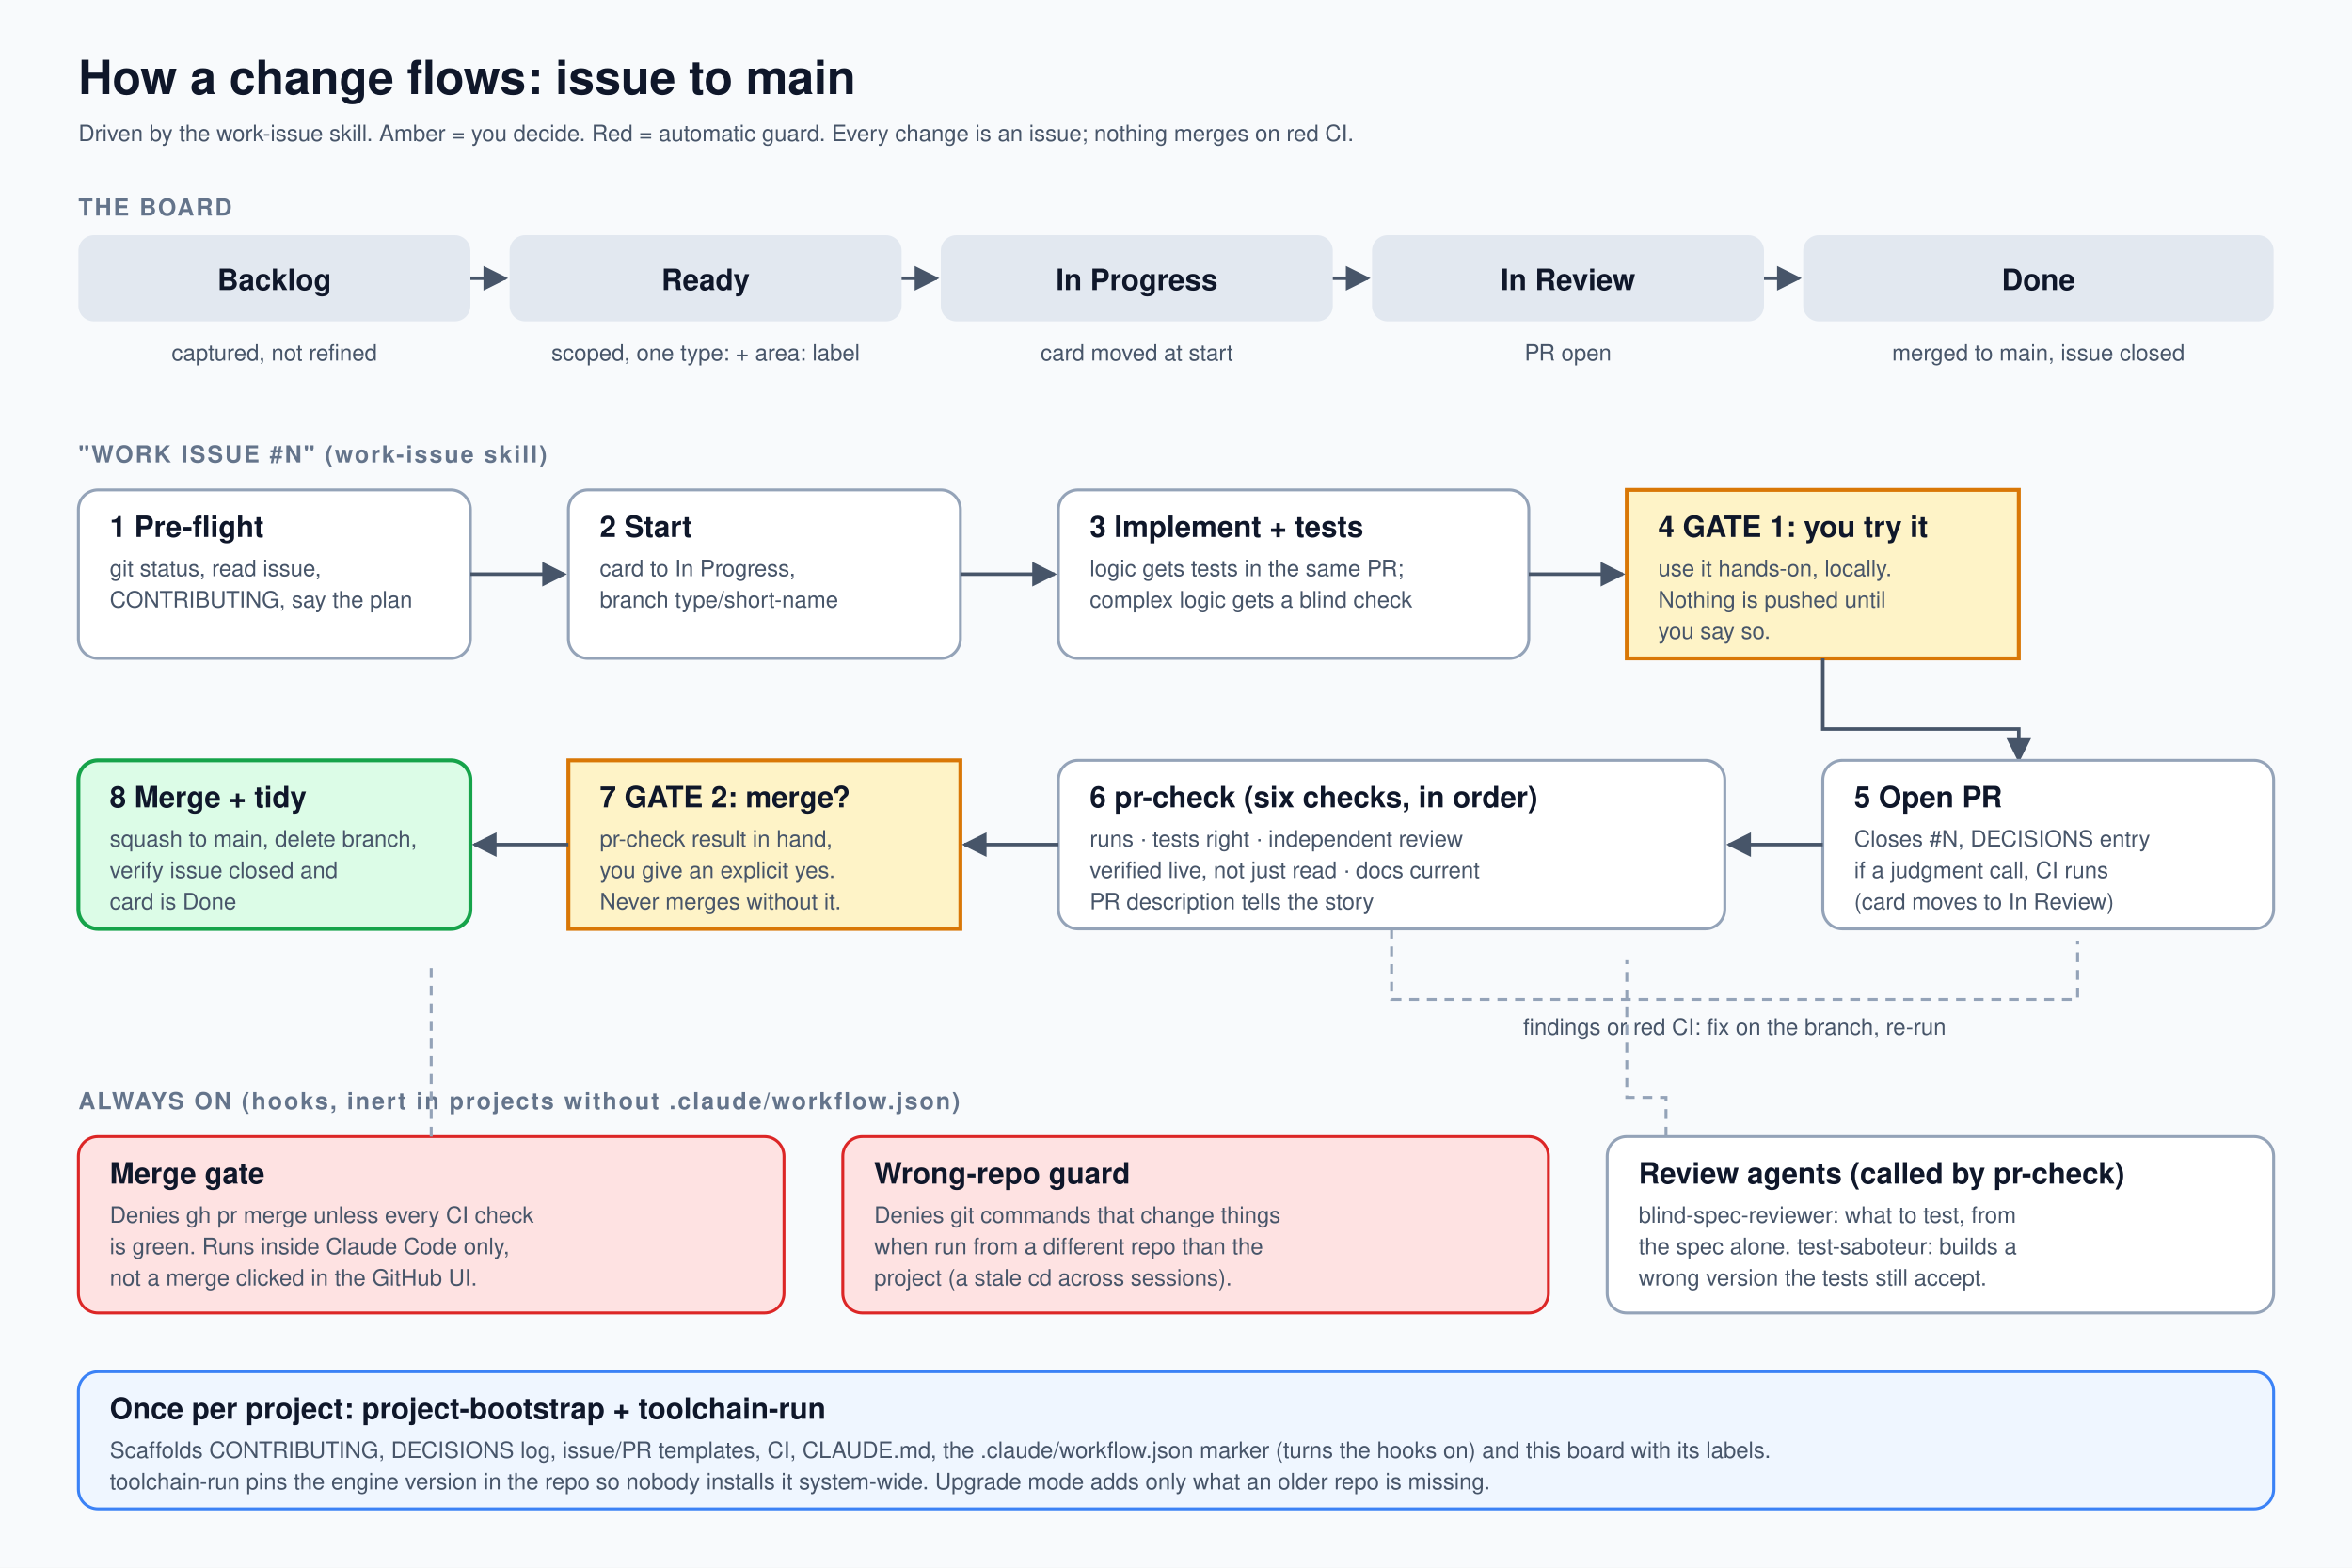
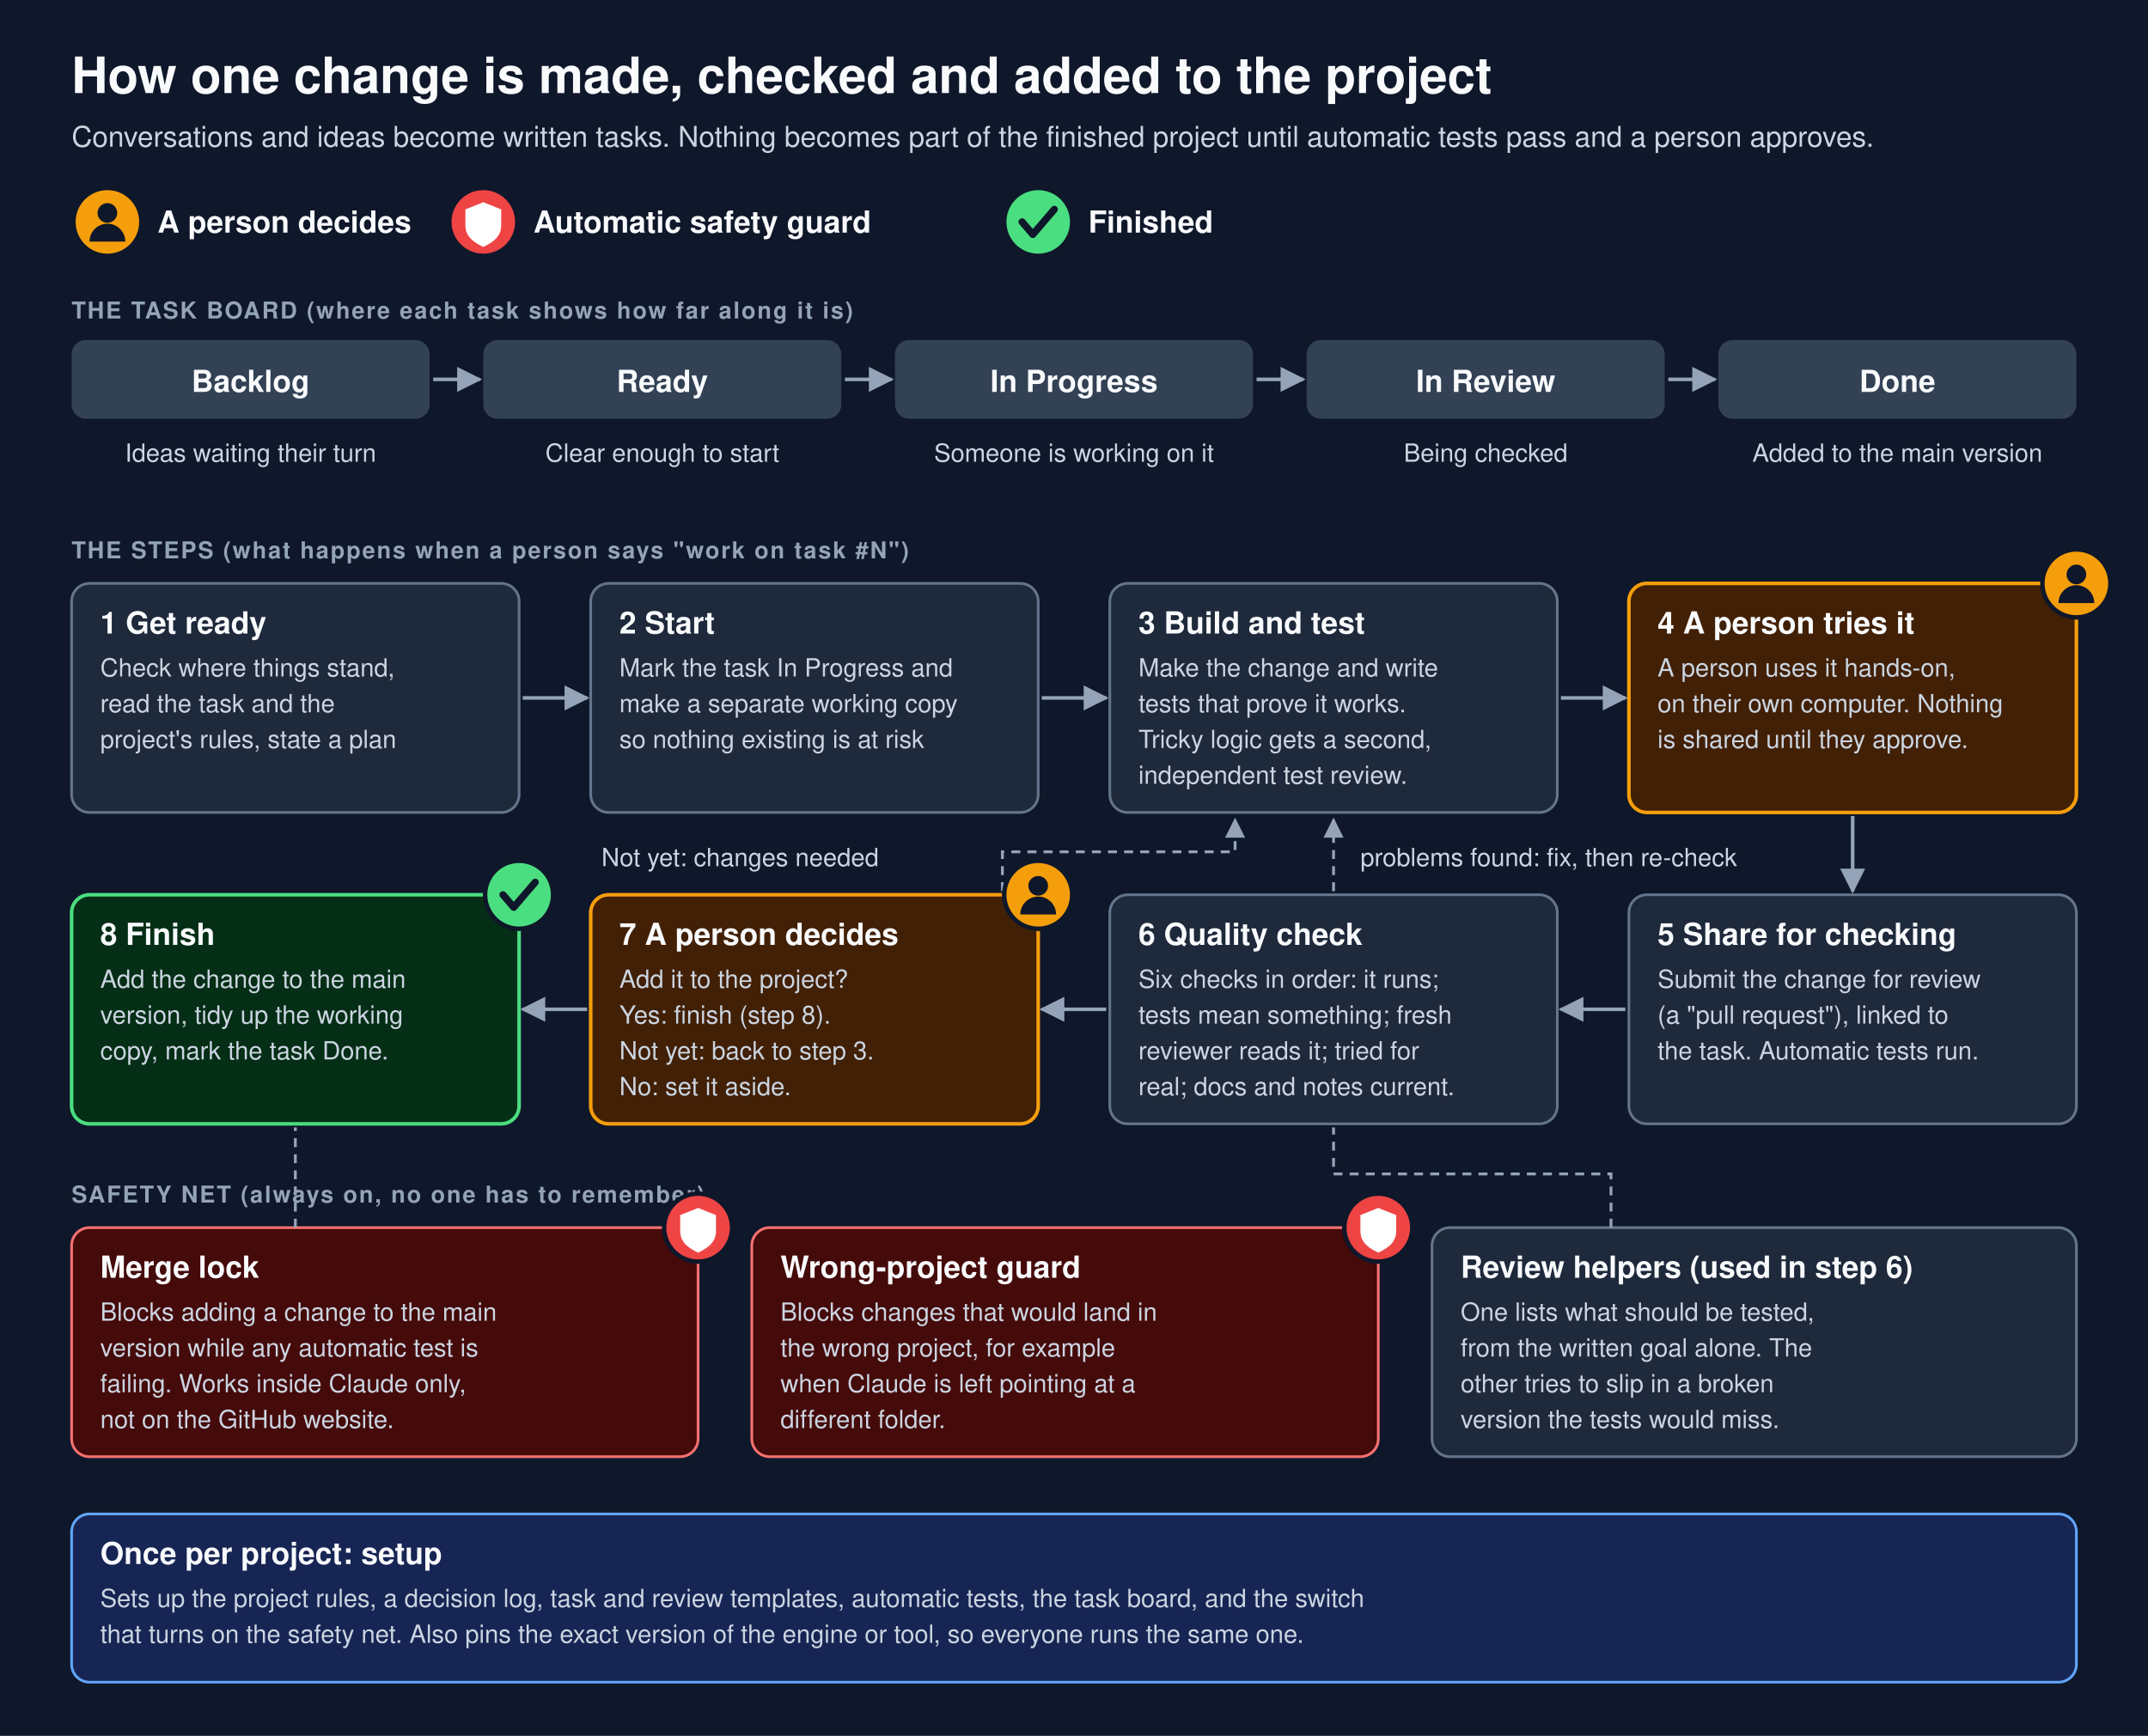
- <svg xmlns="http://www.w3.org/2000/svg" viewBox="0 0 1200 800" font-family="Segoe UI, Helvetica, Arial, sans-serif">
+ <svg xmlns="http://www.w3.org/2000/svg" viewBox="0 0 1200 970" font-family="Segoe UI, Helvetica, Arial, sans-serif">
  <defs>
    <marker id="a" viewBox="0 0 10 10" refX="9" refY="5" markerWidth="7" markerHeight="7" orient="auto-start-reverse">
-       <path d="M0 0L10 5L0 10z" fill="#475569" />
+       <path d="M0 0L10 5L0 10z" fill="#94a3b8" />
    </marker>
+     <g id="person">
+       <circle r="19" fill="#f59e0b" stroke="#0f172a" stroke-width="2.5" />
+       <circle cx="0" cy="-5" r="5.5" fill="#0f172a" />
+       <path d="M-10 11a10 10 0 0 1 20 0z" fill="#0f172a" />
+     </g>
+     <g id="shield">
+       <circle r="19" fill="#ef4444" stroke="#0f172a" stroke-width="2.5" />
+       <path d="M0-11L10-7V2C10 9 4 12 0 14C-4 12-10 9-10 2V-7Z" fill="#fff" />
+     </g>
+     <g id="check">
+       <circle r="19" fill="#4ade80" stroke="#0f172a" stroke-width="2.5" />
+       <path d="M-9 0L-3 7L9-7" fill="none" stroke="#0f172a" stroke-width="4" stroke-linecap="round" stroke-linejoin="round" />
+     </g>
    <style>
-       .bg{fill:#f8fafc}
-       .t{font-size:13px;fill:#0f172a}
-       .s{font-size:11.5px;fill:#475569}
-       .h{font-size:15px;font-weight:700;fill:#0f172a}
-       .title{font-size:24px;font-weight:700;fill:#0f172a}
-       .lane{font-size:12px;font-weight:700;letter-spacing:.08em;fill:#64748b}
-       .col{fill:#e2e8f0}
-       .step{fill:#fff;stroke:#94a3b8;stroke-width:1.5}
-       .gate{fill:#fef3c7;stroke:#d97706;stroke-width:2}
-       .guard{fill:#fee2e2;stroke:#dc2626;stroke-width:1.5}
-       .done{fill:#dcfce7;stroke:#16a34a;stroke-width:2}
-       .ln{stroke:#475569;stroke-width:1.8;fill:none;marker-end:url(#a)}
-       .dash{stroke:#94a3b8;stroke-width:1.5;fill:none;stroke-dasharray:5 4}
+       .bg{fill:#0f172a}
+       .t{font-size:14px;fill:#f1f5f9}
+       .s{font-size:14px;fill:#cbd5e1}
+       .h{font-size:17px;font-weight:700;fill:#f8fafc}
+       .sub{font-size:16px;fill:#cbd5e1}
+       .title{font-size:28px;font-weight:700;fill:#f8fafc}
+       .lane{font-size:13px;font-weight:700;letter-spacing:.07em;fill:#94a3b8}
+       .leg{font-size:17px;font-weight:700;fill:#f8fafc}
+       .col{fill:#334155}
+       .step{fill:#1e293b;stroke:#64748b;stroke-width:1.5}
+       .gate{fill:#422006;stroke:#f59e0b;stroke-width:2}
+       .guard{fill:#450a0a;stroke:#f87171;stroke-width:1.5}
+       .done{fill:#052e16;stroke:#4ade80;stroke-width:2}
+       .ln{stroke:#94a3b8;stroke-width:2;fill:none;marker-end:url(#a)}
+       .dash{stroke:#94a3b8;stroke-width:1.6;fill:none;stroke-dasharray:5 4}
    </style>
  </defs>
-   <rect class="bg" width="1200" height="800" />
-   <text class="title" x="40" y="48">How a change flows: issue to main</text>
-   <text class="s" x="40" y="72">Driven by the work-issue skill. Amber = you decide. Red = automatic guard. Every change is an issue; nothing merges on red CI.</text>
-   <text class="lane" x="40" y="110">THE BOARD</text>
+   <rect class="bg" width="1200" height="970" />
+   <text class="title" x="40" y="52">How one change is made, checked and added to the project</text>
+   <text class="sub" x="40" y="82">Conversations and ideas become written tasks. Nothing becomes part of the finished project until automatic tests pass and a person approves.</text>
+   <use href="#person" x="60" y="124" />
+   <text class="leg" x="88" y="130">A person decides</text>
+   <use href="#shield" x="270" y="124" />
+   <text class="leg" x="298" y="130">Automatic safety guard</text>
+   <use href="#check" x="580" y="124" />
+   <text class="leg" x="608" y="130">Finished</text>
+   <text class="lane" x="40" y="178">THE TASK BOARD  (where each task shows how far along it is)</text>
  <g>
-     <rect class="col" x="40" y="120" width="200" height="44" rx="8" />
-     <text class="h" x="140" y="148" text-anchor="middle">Backlog</text>
-     <rect class="col" x="260" y="120" width="200" height="44" rx="8" />
-     <text class="h" x="360" y="148" text-anchor="middle">Ready</text>
-     <rect class="col" x="480" y="120" width="200" height="44" rx="8" />
-     <text class="h" x="580" y="148" text-anchor="middle">In Progress</text>
-     <rect class="col" x="700" y="120" width="200" height="44" rx="8" />
-     <text class="h" x="800" y="148" text-anchor="middle">In Review</text>
-     <rect class="col" x="920" y="120" width="240" height="44" rx="8" />
-     <text class="h" x="1040" y="148" text-anchor="middle">Done</text>
-     <path class="ln" d="M240 142H258" />
-     <path class="ln" d="M460 142H478" />
-     <path class="ln" d="M680 142H698" />
-     <path class="ln" d="M900 142H918" />
+     <rect class="col" x="40" y="190" width="200" height="44" rx="8" />
+     <text class="h" x="140" y="219" text-anchor="middle">Backlog</text>
+     <rect class="col" x="270" y="190" width="200" height="44" rx="8" />
+     <text class="h" x="370" y="219" text-anchor="middle">Ready</text>
+     <rect class="col" x="500" y="190" width="200" height="44" rx="8" />
+     <text class="h" x="600" y="219" text-anchor="middle">In Progress</text>
+     <rect class="col" x="730" y="190" width="200" height="44" rx="8" />
+     <text class="h" x="830" y="219" text-anchor="middle">In Review</text>
+     <rect class="col" x="960" y="190" width="200" height="44" rx="8" />
+     <text class="h" x="1060" y="219" text-anchor="middle">Done</text>
+     <path class="ln" d="M242 212H268" />
+     <path class="ln" d="M472 212H498" />
+     <path class="ln" d="M702 212H728" />
+     <path class="ln" d="M932 212H958" />
  </g>
-   <text class="s" x="140" y="184" text-anchor="middle">captured, not refined</text>
-   <text class="s" x="360" y="184" text-anchor="middle">scoped, one type: + area: label</text>
-   <text class="s" x="580" y="184" text-anchor="middle">card moved at start</text>
-   <text class="s" x="800" y="184" text-anchor="middle">PR open</text>
-   <text class="s" x="1040" y="184" text-anchor="middle">merged to main, issue closed</text>
-   <text class="lane" x="40" y="236">"WORK ISSUE #N"  (work-issue skill)</text>
-   <rect class="step" x="40" y="250" width="200" height="86" rx="10" />
-   <text class="h" x="56" y="274">1  Pre-flight</text>
-   <text class="s" x="56" y="294">git status, read issue,</text>
-   <text class="s" x="56" y="310">CONTRIBUTING, say the plan</text>
-   <rect class="step" x="290" y="250" width="200" height="86" rx="10" />
-   <text class="h" x="306" y="274">2  Start</text>
-   <text class="s" x="306" y="294">card to In Progress,</text>
-   <text class="s" x="306" y="310">branch type/short-name</text>
-   <rect class="step" x="540" y="250" width="240" height="86" rx="10" />
-   <text class="h" x="556" y="274">3  Implement + tests</text>
-   <text class="s" x="556" y="294">logic gets tests in the same PR;</text>
-   <text class="s" x="556" y="310">complex logic gets a blind check</text>
-   <polygon class="gate" points="830,250 1030,250 1030,336 830,336" />
-   <text class="h" x="846" y="274">4  GATE 1: you try it</text>
-   <text class="s" x="846" y="294">use it hands-on, locally.</text>
-   <text class="s" x="846" y="310">Nothing is pushed until</text>
-   <text class="s" x="846" y="326">you say so.</text>
-   <path class="ln" d="M240 293H288" />
-   <path class="ln" d="M490 293H538" />
-   <path class="ln" d="M780 293H828" />
-   <path class="ln" d="M930 336V372H1030V388" />
-   <rect class="step" x="930" y="388" width="230" height="86" rx="10" />
-   <text class="h" x="946" y="412">5  Open PR</text>
-   <text class="s" x="946" y="432">Closes #N, DECISIONS entry</text>
-   <text class="s" x="946" y="448">if a judgment call, CI runs</text>
-   <text class="s" x="946" y="464">(card moves to In Review)</text>
-   <rect class="step" x="540" y="388" width="340" height="86" rx="10" />
-   <text class="h" x="556" y="412">6  pr-check  (six checks, in order)</text>
-   <text class="s" x="556" y="432">runs  ·  tests right  ·  independent review</text>
-   <text class="s" x="556" y="448">verified live, not just read  ·  docs current</text>
-   <text class="s" x="556" y="464">PR description tells the story</text>
-   <polygon class="gate" points="290,388 490,388 490,474 290,474" />
-   <text class="h" x="306" y="412">7  GATE 2: merge?</text>
-   <text class="s" x="306" y="432">pr-check result in hand,</text>
-   <text class="s" x="306" y="448">you give an explicit yes.</text>
-   <text class="s" x="306" y="464">Never merges without it.</text>
-   <rect class="done" x="40" y="388" width="200" height="86" rx="10" />
-   <text class="h" x="56" y="412">8  Merge + tidy</text>
-   <text class="s" x="56" y="432">squash to main, delete branch,</text>
-   <text class="s" x="56" y="448">verify issue closed and</text>
-   <text class="s" x="56" y="464">card is Done</text>
-   <path class="ln" d="M930 431H882" />
-   <path class="ln" d="M540 431H492" />
-   <path class="ln" d="M290 431H242" />
-   <path class="dash" d="M710 474V510H1060V480" />
-   <text class="s" x="885" y="528" text-anchor="middle">findings or red CI: fix on the branch, re-run</text>
-   <text class="lane" x="40" y="566">ALWAYS ON  (hooks, inert in projects without .claude/workflow.json)</text>
-   <rect class="guard" x="40" y="580" width="360" height="90" rx="10" />
-   <text class="h" x="56" y="604">Merge gate</text>
-   <text class="s" x="56" y="624">Denies gh pr merge unless every CI check</text>
-   <text class="s" x="56" y="640">is green. Runs inside Claude Code only,</text>
-   <text class="s" x="56" y="656">not a merge clicked in the GitHub UI.</text>
-   <rect class="guard" x="430" y="580" width="360" height="90" rx="10" />
-   <text class="h" x="446" y="604">Wrong-repo guard</text>
-   <text class="s" x="446" y="624">Denies git commands that change things</text>
-   <text class="s" x="446" y="640">when run from a different repo than the</text>
-   <text class="s" x="446" y="656">project (a stale cd across sessions).</text>
-   <rect class="step" x="820" y="580" width="340" height="90" rx="10" />
-   <text class="h" x="836" y="604">Review agents (called by pr-check)</text>
-   <text class="s" x="836" y="624">blind-spec-reviewer: what to test, from</text>
-   <text class="s" x="836" y="640">the spec alone.  test-saboteur: builds a</text>
-   <text class="s" x="836" y="656">wrong version the tests still accept.</text>
-   <path class="dash" d="M220 580V490" />
-   <path class="dash" d="M850 580V560H830V490" />
-   <rect x="40" y="700" width="1120" height="70" rx="10" fill="#eff6ff" stroke="#3b82f6" stroke-width="1.5" />
-   <text class="h" x="56" y="724">Once per project: project-bootstrap + toolchain-run</text>
-   <text class="s" x="56" y="744">Scaffolds CONTRIBUTING, DECISIONS log, issue/PR templates, CI, CLAUDE.md, the .claude/workflow.json marker (turns the hooks on) and this board with its labels.</text>
-   <text class="s" x="56" y="760">toolchain-run pins the engine version in the repo so nobody installs it system-wide. Upgrade mode adds only what an older repo is missing.</text>
+   <text class="s" x="140" y="258" text-anchor="middle">Ideas waiting their turn</text>
+   <text class="s" x="370" y="258" text-anchor="middle">Clear enough to start</text>
+   <text class="s" x="600" y="258" text-anchor="middle">Someone is working on it</text>
+   <text class="s" x="830" y="258" text-anchor="middle">Being checked</text>
+   <text class="s" x="1060" y="258" text-anchor="middle">Added to the main version</text>
+   <text class="lane" x="40" y="312">THE STEPS  (what happens when a person says "work on task #N")</text>
+   <rect class="step" x="40" y="326" width="250" height="128" rx="10" />
+   <text class="h" x="56" y="354">1  Get ready</text>
+   <text class="s" x="56" y="378">Check where things stand,</text>
+   <text class="s" x="56" y="398">read the task and the</text>
+   <text class="s" x="56" y="418">project's rules, state a plan</text>
+   <rect class="step" x="330" y="326" width="250" height="128" rx="10" />
+   <text class="h" x="346" y="354">2  Start</text>
+   <text class="s" x="346" y="378">Mark the task In Progress and</text>
+   <text class="s" x="346" y="398">make a separate working copy</text>
+   <text class="s" x="346" y="418">so nothing existing is at risk</text>
+   <rect class="step" x="620" y="326" width="250" height="128" rx="10" />
+   <text class="h" x="636" y="354">3  Build and test</text>
+   <text class="s" x="636" y="378">Make the change and write</text>
+   <text class="s" x="636" y="398">tests that prove it works.</text>
+   <text class="s" x="636" y="418">Tricky logic gets a second,</text>
+   <text class="s" x="636" y="438">independent test review.</text>
+   <rect class="gate" x="910" y="326" width="250" height="128" rx="10" />
+   <text class="h" x="926" y="354">4  A person tries it</text>
+   <text class="s" x="926" y="378">A person uses it hands-on,</text>
+   <text class="s" x="926" y="398">on their own computer. Nothing</text>
+   <text class="s" x="926" y="418">is shared until they approve.</text>
+   <path class="ln" d="M292 390H328" />
+   <path class="ln" d="M582 390H618" />
+   <path class="ln" d="M872 390H908" />
+   <path class="ln" d="M1035 456V498" />
+   <rect class="step" x="910" y="500" width="250" height="128" rx="10" />
+   <text class="h" x="926" y="528">5  Share for checking</text>
+   <text class="s" x="926" y="552">Submit the change for review</text>
+   <text class="s" x="926" y="572">(a "pull request"), linked to</text>
+   <text class="s" x="926" y="592">the task. Automatic tests run.</text>
+   <rect class="step" x="620" y="500" width="250" height="128" rx="10" />
+   <text class="h" x="636" y="528">6  Quality check</text>
+   <text class="s" x="636" y="552">Six checks in order: it runs;</text>
+   <text class="s" x="636" y="572">tests mean something; fresh</text>
+   <text class="s" x="636" y="592">reviewer reads it; tried for</text>
+   <text class="s" x="636" y="612">real; docs and notes current.</text>
+   <rect class="gate" x="330" y="500" width="250" height="128" rx="10" />
+   <text class="h" x="346" y="528">7  A person decides</text>
+   <text class="s" x="346" y="552">Add it to the project?</text>
+   <text class="s" x="346" y="572">Yes: finish (step 8).</text>
+   <text class="s" x="346" y="592">Not yet: back to step 3.</text>
+   <text class="s" x="346" y="612">No: set it aside.</text>
+   <rect class="done" x="40" y="500" width="250" height="128" rx="10" />
+   <text class="h" x="56" y="528">8  Finish</text>
+   <text class="s" x="56" y="552">Add the change to the main</text>
+   <text class="s" x="56" y="572">version, tidy up the working</text>
+   <text class="s" x="56" y="592">copy, mark the task Done.</text>
+   <path class="ln" d="M908 564H872" />
+   <path class="ln" d="M618 564H582" />
+   <path class="ln" d="M328 564H292" />
+   <path class="dash" d="M745 498V458" marker-end="url(#a)" />
+   <text class="s" x="760" y="484">problems found: fix, then re-check</text>
+   <path class="dash" d="M560 498V476H690V458" marker-end="url(#a)" />
+   <text class="s" x="336" y="484">Not yet: changes needed</text>
+   <text class="lane" x="40" y="672">SAFETY NET  (always on, no one has to remember)</text>
+   <rect class="guard" x="40" y="686" width="350" height="128" rx="10" />
+   <text class="h" x="56" y="714">Merge lock</text>
+   <text class="s" x="56" y="738">Blocks adding a change to the main</text>
+   <text class="s" x="56" y="758">version while any automatic test is</text>
+   <text class="s" x="56" y="778">failing. Works inside Claude only,</text>
+   <text class="s" x="56" y="798">not on the GitHub website.</text>
+   <rect class="guard" x="420" y="686" width="350" height="128" rx="10" />
+   <text class="h" x="436" y="714">Wrong-project guard</text>
+   <text class="s" x="436" y="738">Blocks changes that would land in</text>
+   <text class="s" x="436" y="758">the wrong project, for example</text>
+   <text class="s" x="436" y="778">when Claude is left pointing at a</text>
+   <text class="s" x="436" y="798">different folder.</text>
+   <rect class="step" x="800" y="686" width="360" height="128" rx="10" />
+   <text class="h" x="816" y="714">Review helpers  (used in step 6)</text>
+   <text class="s" x="816" y="738">One lists what should be tested,</text>
+   <text class="s" x="816" y="758">from the written goal alone. The</text>
+   <text class="s" x="816" y="778">other tries to slip in a broken</text>
+   <text class="s" x="816" y="798">version the tests would miss.</text>
+   <path class="dash" d="M165 686V630" />
+   <path class="dash" d="M900 686V656H745V630" />
+   <use href="#person" x="1160" y="326" />
+   <use href="#person" x="580" y="500" />
+   <use href="#check" x="290" y="500" />
+   <use href="#shield" x="390" y="686" />
+   <use href="#shield" x="770" y="686" />
+   <rect x="40" y="846" width="1120" height="94" rx="10" fill="#172554" stroke="#60a5fa" stroke-width="1.5" />
+   <text class="h" x="56" y="874">Once per project: setup</text>
+   <text class="s" x="56" y="898">Sets up the project rules, a decision log, task and review templates, automatic tests, the task board, and the switch</text>
+   <text class="s" x="56" y="918">that turns on the safety net. Also pins the exact version of the engine or tool, so everyone runs the same one.</text>
</svg>
